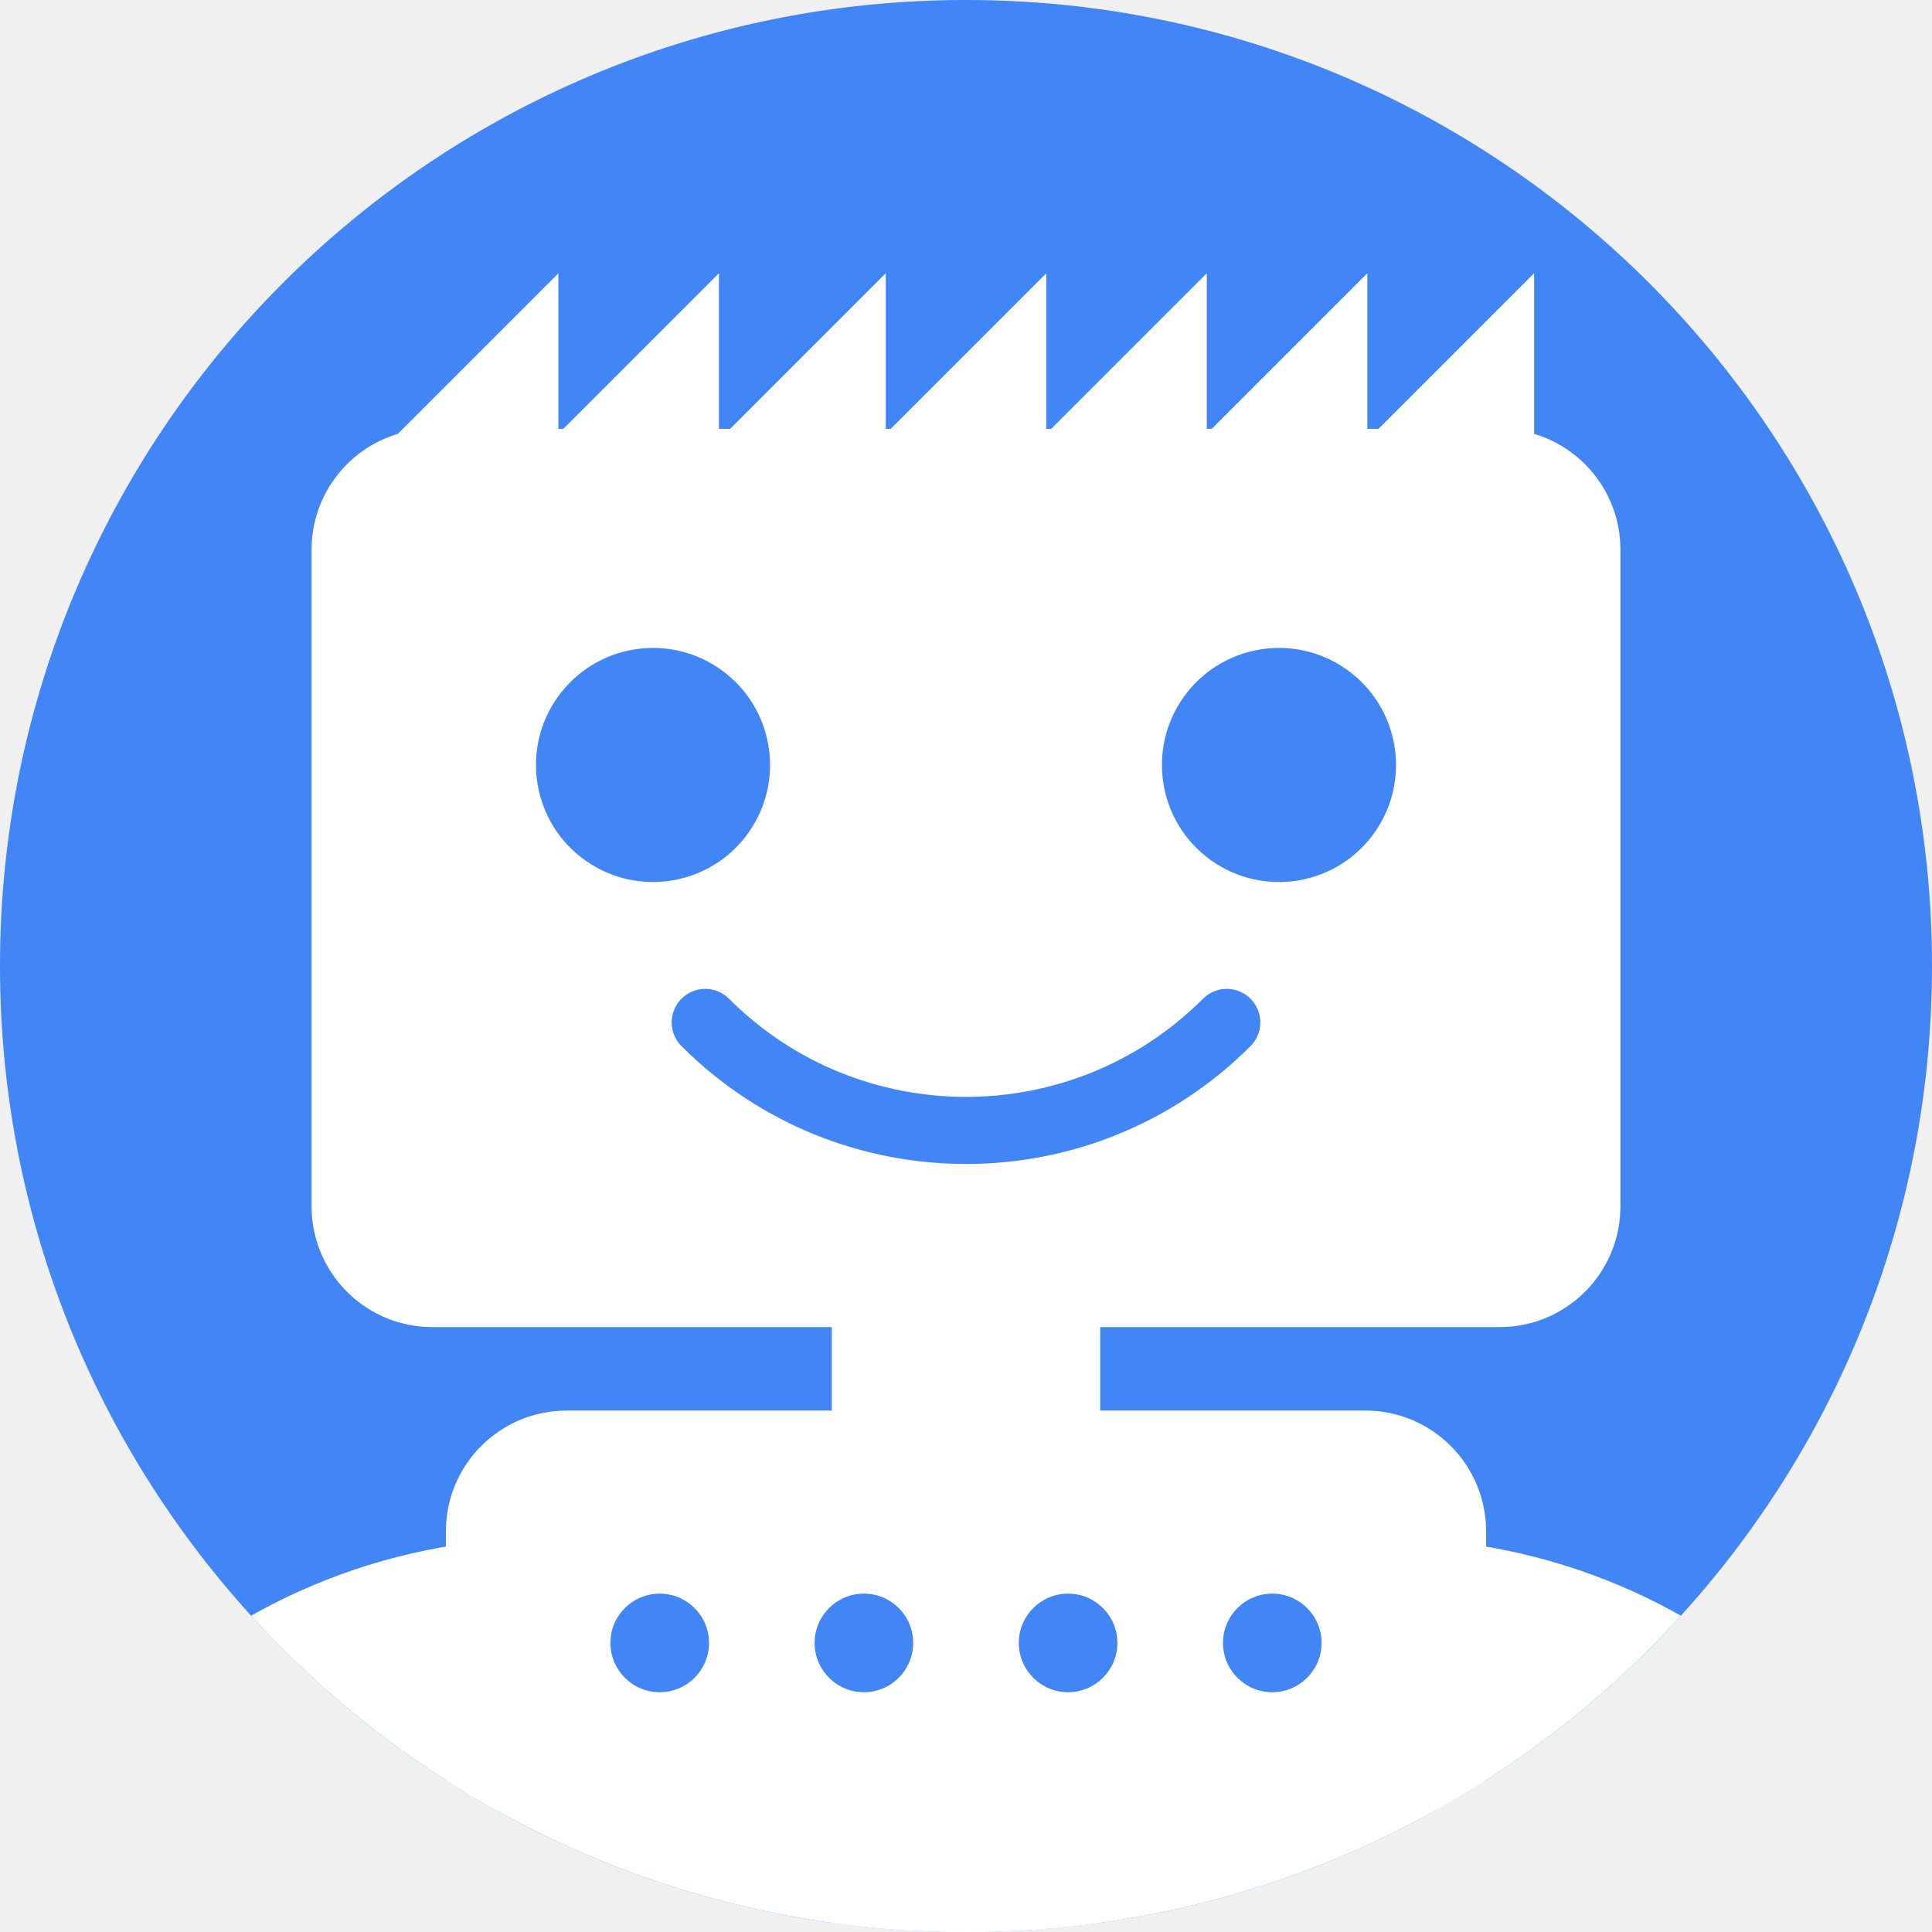
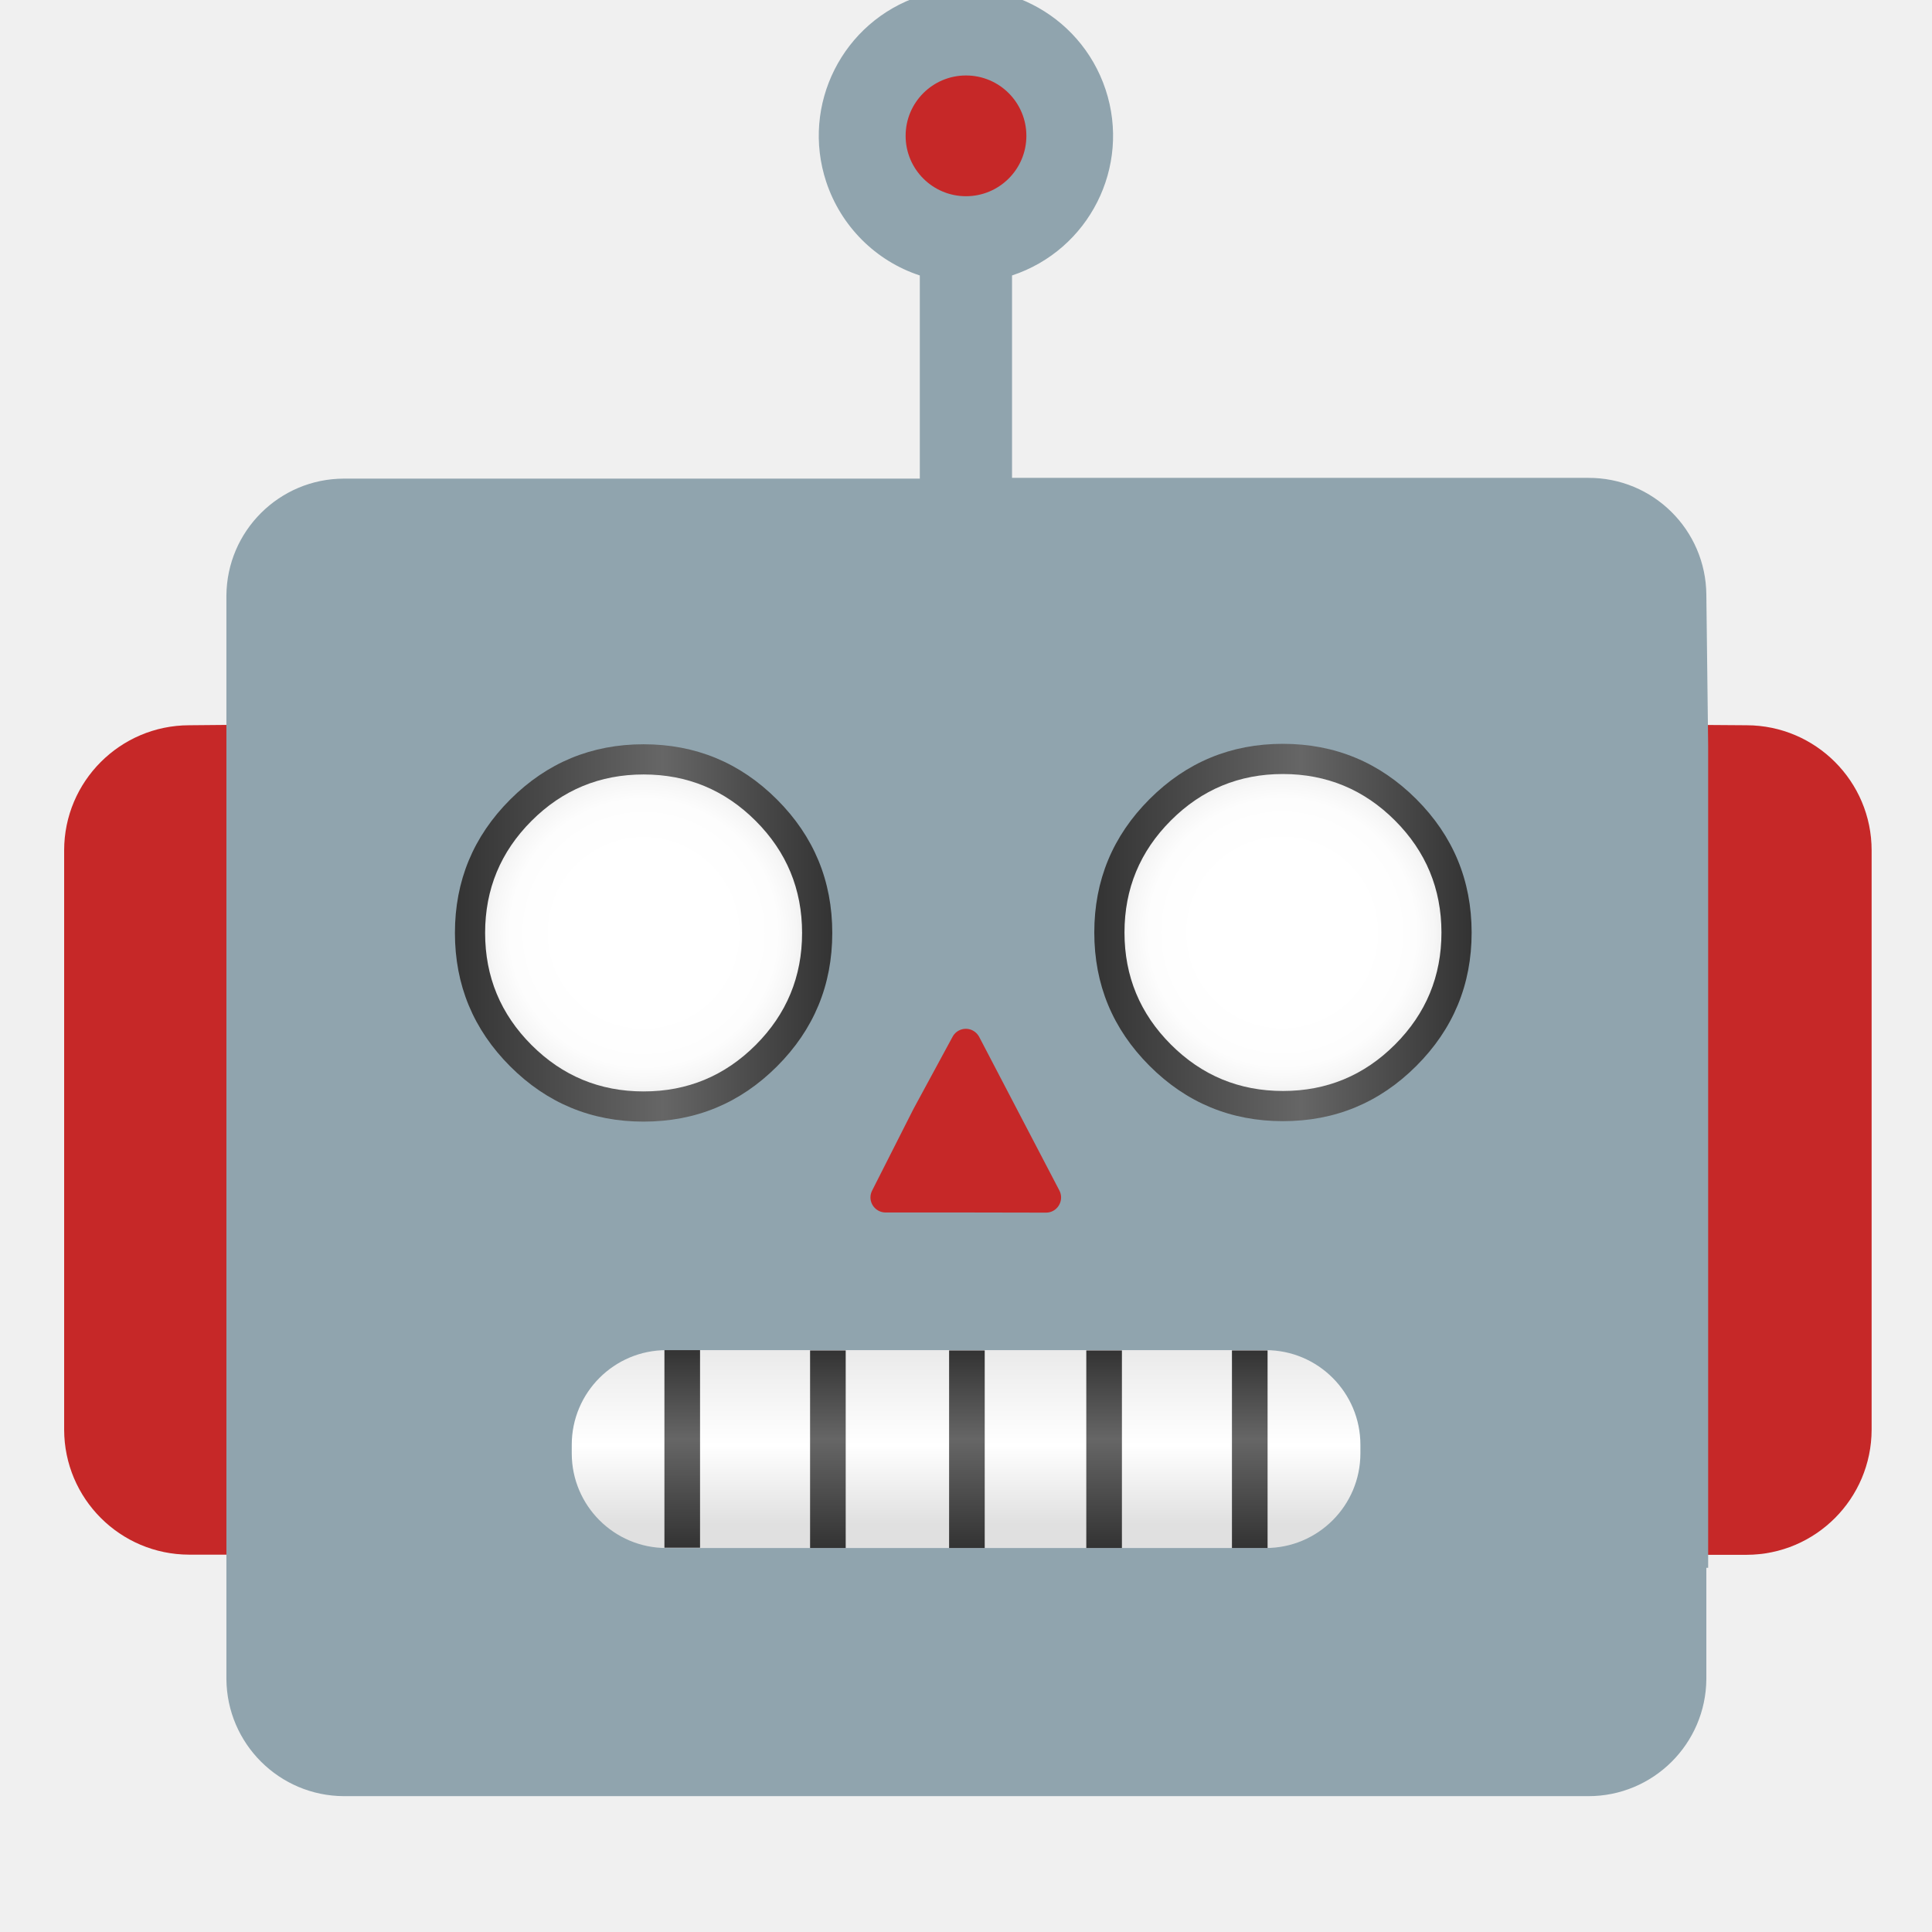
- <svg xmlns="http://www.w3.org/2000/svg" width="25px" viewBox="0 0 400 400">
+ <svg xmlns="http://www.w3.org/2000/svg" width="20px" height="20px" viewBox="0 5 128 128">
  <defs>
-     <style>.cls-1,.cls-2,.cls-3,.cls-4{fill:none}.cls-2{stroke:#4285f4;stroke-width:13.891px}.cls-2,.cls-3{stroke-linecap:round}.cls-2,.cls-3,.cls-4{stroke-miterlimit:10}.cls-5{clip-path:url(#clippath)}.cls-6{fill:#fff}.cls-7{fill:#4285f4}.cls-3,.cls-4{stroke:#fff;stroke-width:55.565px}</style>
-     <clipPath id="clippath">
-       <circle class="cls-1" cx="200" cy="200" r="200" />
-     </clipPath>
+     <linearGradient id="SVGID_1_" gradientTransform="matrix(1 0 0 -1 0 0)" gradientUnits="userSpaceOnUse" x1="64.005" x2="64.005" y1="-107.56" y2="-94.45">
+       <stop offset="0.12" stop-color="#E0E0E0" />
+       <stop offset="0.52" stop-color="#FFFFFF" />
+       <stop offset="1" stop-color="#EAEAEA" />
+     </linearGradient>
+     <linearGradient id="SVGID_2_" gradientTransform="matrix(1 0 0 -1 0 0)" gradientUnits="userSpaceOnUse" x1="54.85" x2="54.85" y1="-107.56" y2="-94.47">
+       <stop offset="0" stop-color="#333333" />
+       <stop offset="0.55" stop-color="#666666" />
+       <stop offset="1" stop-color="#333333" />
+     </linearGradient>
+     <linearGradient id="SVGID_3_" gradientTransform="matrix(1 0 0 -1 0 0)" gradientUnits="userSpaceOnUse" x1="64.06" x2="64.06" y1="-107.56" y2="-94.47">
+       <stop offset="0" stop-color="#333333" />
+       <stop offset="0.55" stop-color="#666666" />
+       <stop offset="1" stop-color="#333333" />
+     </linearGradient>
+     <linearGradient id="SVGID_4_" gradientTransform="matrix(1 0 0 -1 0 0)" gradientUnits="userSpaceOnUse" x1="73.15" x2="73.15" y1="-107.56" y2="-94.47">
+       <stop offset="0" stop-color="#333333" />
+       <stop offset="0.55" stop-color="#666666" />
+       <stop offset="1" stop-color="#333333" />
+     </linearGradient>
+     <linearGradient id="SVGID_5_" gradientTransform="matrix(1 0 0 -1 0 0)" gradientUnits="userSpaceOnUse" x1="82.8" x2="82.8" y1="-107.56" y2="-94.47">
+       <stop offset="0" stop-color="#333333" />
+       <stop offset="0.55" stop-color="#666666" />
+       <stop offset="1" stop-color="#333333" />
+     </linearGradient>
+     <linearGradient id="SVGID_6_" gradientTransform="matrix(1 0 0 -1 0 0)" gradientUnits="userSpaceOnUse" x1="45.2" x2="45.2" y1="-107.54" y2="-94.45">
+       <stop offset="0" stop-color="#333333" />
+       <stop offset="0.55" stop-color="#666666" />
+       <stop offset="1" stop-color="#333333" />
+     </linearGradient>
+     <radialGradient id="SVGID_7_" cx="42.64" cy="-66.81" gradientTransform="matrix(1 0 0 -1 0 0)" gradientUnits="userSpaceOnUse" r="11.5">
+       <stop offset="0.48" stop-color="#FFFFFF" />
+       <stop offset="0.77" stop-color="#FDFDFD" />
+       <stop offset="0.88" stop-color="#F6F6F6" />
+       <stop offset="0.96" stop-color="#EBEBEB" />
+       <stop offset="1" stop-color="#E0E0E0" />
+     </radialGradient>
+     <linearGradient id="SVGID_8_" gradientTransform="matrix(1 0 0 -1 0 0)" gradientUnits="userSpaceOnUse" x1="30.14" x2="55.14" y1="-66.81" y2="-66.81">
+       <stop offset="0" stop-color="#333333" />
+       <stop offset="0.55" stop-color="#666666" />
+       <stop offset="1" stop-color="#333333" />
+     </linearGradient>
+     <radialGradient id="SVGID_9_" cx="84.95" cy="-66.78" gradientTransform="matrix(1 0 0 -1 0 0)" gradientUnits="userSpaceOnUse" r="11.5">
+       <stop offset="0.48" stop-color="#FFFFFF" />
+       <stop offset="0.77" stop-color="#FDFDFD" />
+       <stop offset="0.88" stop-color="#F6F6F6" />
+       <stop offset="0.96" stop-color="#EBEBEB" />
+       <stop offset="1" stop-color="#E0E0E0" />
+     </radialGradient>
+     <linearGradient id="SVGID_10_" gradientTransform="matrix(1 0 0 -1 0 0)" gradientUnits="userSpaceOnUse" x1="72.45" x2="97.45" y1="-66.78" y2="-66.78">
+       <stop offset="0" stop-color="#333333" />
+       <stop offset="0.55" stop-color="#666666" />
+       <stop offset="1" stop-color="#333333" />
+     </linearGradient>
  </defs>
-   <g class="cls-5">
-     <path class="cls-7" d="M0 0h400v400H0z" />
-     <path class="cls-3" d="M383.932 443.523c0-53.74-43.565-97.305-97.304-97.305h-88.525" />
-     <path class="cls-3" d="M16.068 443.523c0-53.74 43.565-97.305 97.304-97.305h88.525" />
-     <path class="cls-4" d="M200 226.631v209.678" />
-     <path class="cls-6" d="M82.375 89.81h33.236V56.572L82.375 89.81zm33.236 0h33.236V56.572L115.611 89.81zm34.535 0h33.236V56.572L150.146 89.81zm33.236 0h33.236V56.572L183.382 89.81zm33.236 0h33.236V56.572L216.618 89.81zm33.236 0h33.236V56.572L249.854 89.81zm34.535 0h33.236V56.572L284.389 89.81z" />
-     <rect class="cls-6" x="64.508" y="88.791" width="270.985" height="185.97" rx="25.004" ry="25.004" />
-     <rect class="cls-6" x="92.319" y="292.042" width="215.362" height="221.749" rx="25.004" ry="25.004" />
-     <circle class="cls-7" cx="178.862" cy="340.15" r="10.206" />
-     <circle class="cls-7" cx="221.138" cy="340.15" r="10.206" />
-     <circle class="cls-7" cx="263.413" cy="340.15" r="10.206" />
-     <circle class="cls-7" cx="136.587" cy="340.15" r="10.206" />
-     <circle class="cls-7" cx="135.201" cy="158.382" r="24.232" transform="rotate(-54.516 135.2 158.382)" />
-     <circle class="cls-7" cx="264.799" cy="158.382" r="24.232" transform="rotate(-54.516 264.8 158.382)" />
-     <path class="cls-2" d="M253.99 211.682c-29.818 29.817-78.162 29.817-107.98 0" />
-   </g>
+   <path d="M12.53,53.05 C7.96,53.06 4.25,56.77 4.25,61.34 L4.25,99.72 C4.26,104.29 7.96,107.99 12.53,108 L18.08,108 L18.08,53 L12.53,53.05 Z" fill="#C62828" />
+   <path d="M115.72,53.05 C120.29,53.06 124,56.77 124,61.34 L124,99.72 C123.99,104.29 120.29,108 115.72,108.01 L110.17,108.01 L110.17,53.01 L115.72,53.05 Z" fill="#C62828" />
+   <path d="M113.17,54.41 L113.05,44.41 C113.02,40.11 109.52,36.64 105.22,36.66 L67.05,36.66 L67.05,23.25 C72.16,21.56 74.94,16.05 73.25,10.94 C71.56,5.83 66.05,3.05 60.94,4.74 C55.83,6.43 53.05,11.94 54.74,17.05 C55.71,19.98 58.01,22.29 60.94,23.25 L60.94,36.71 L22.78,36.71 C18.5,36.72 15.03,40.18 15,44.46 L15,116.24 C15.03,120.52 18.5,123.98 22.78,124 L105.22,124 C109.52,124.01 113.02,120.54 113.05,116.24 L113.05,108.87 L113.17,108.87 L113.17,54.41 Z" fill="#90A4AE" />
+   <path d="M64,18 C61.79,18 60,16.21 60,14 C60,11.79 61.79,10 64,10 C66.21,10 68,11.79 68,14 C68,16.21 66.21,18 64,18 Z" fill="#C62828" />
+   <path d="M44.15,94.45 L83.86,94.45 C87.32,94.45 90.13,97.26 90.13,100.72 L90.13,101.29 C90.13,104.75 87.32,107.56 83.86,107.56 L44.15,107.56 C40.69,107.56 37.88,104.75 37.88,101.29 L37.88,100.72 C37.88,97.26 40.69,94.45 44.15,94.45 Z" fill="url(#SVGID_1_)" />
+   <path d="M53.67,94.47 L56.03,94.47 L56.03,107.56 L53.67,107.56 L53.67,94.47 Z" fill="url(#SVGID_2_)" />
+   <path d="M62.88,94.47 L65.24,94.47 L65.24,107.56 L62.88,107.56 L62.88,94.47 Z" fill="url(#SVGID_3_)" />
+   <path d="M71.97,94.47 L74.33,94.47 L74.33,107.56 L71.97,107.56 L71.97,94.47 Z" fill="url(#SVGID_4_)" />
+   <path d="M81.62,94.47 L83.98,94.47 L83.98,107.56 L81.62,107.56 L81.62,94.47 Z" fill="url(#SVGID_5_)" />
+   <path d="M44.02,94.45 L46.38,94.45 L46.38,107.54 L44.02,107.54 L44.02,94.45 Z" fill="url(#SVGID_6_)" />
+   <path d="M64,85.33 L58.67,85.33 C58.12,85.33 57.67,84.88 57.67,84.33 C57.67,84.17 57.71,84.02 57.78,83.88 L60.52,78.47 L63.11,73.69 C63.37,73.2 63.98,73.02 64.46,73.28 C64.63,73.37 64.77,73.51 64.87,73.69 L67.48,78.69 L70.19,83.88 C70.44,84.37 70.25,84.97 69.76,85.23 C69.62,85.3 69.47,85.34 69.31,85.34 L64,85.33 Z" fill="#C62828" />
+   <path d="M54.14,66.81 A11.5 11.5 0 1 1 31.14,66.81 A11.5 11.5 0 1 1 54.14,66.81 Z" fill="url(#SVGID_7_)" />
+   <path d="M55.14,66.81 Q55.14,71.988 51.479,75.649 Q47.818,79.31 42.64,79.31 Q37.462,79.31 33.801,75.649 Q30.14,71.988 30.14,66.81 Q30.14,61.632 33.801,57.971 Q37.462,54.31 42.64,54.31 Q47.818,54.31 51.479,57.971 Q55.14,61.632 55.14,66.81 Z M53.14,66.81 Q53.14,62.461 50.065,59.385 Q46.989,56.31 42.64,56.31 Q38.291,56.31 35.215,59.385 Q32.14,62.461 32.14,66.81 Q32.14,71.159 35.215,74.235 Q38.291,77.31 42.64,77.31 Q46.989,77.31 50.065,74.235 Q53.14,71.159 53.14,66.81 Z" fill="url(#SVGID_8_)" />
+   <path d="M85,55.28 C78.65,55.28 73.5,60.43 73.5,66.78 C73.5,73.13 78.65,78.28 85,78.28 C91.35,78.28 96.5,73.13 96.5,66.78 L96.5,66.78 C96.49,60.43 91.35,55.29 85,55.28 Z" fill="url(#SVGID_9_)" />
+   <path d="M85.002,54.28 Q90.177,54.288 93.835,57.945 Q97.492,61.603 97.5,66.78 Q97.5,71.957 93.838,75.618 Q90.177,79.28 85,79.28 Q79.823,79.28 76.162,75.618 Q72.5,71.957 72.5,66.78 Q72.5,61.603 76.162,57.942 Q79.823,54.28 85,54.28 Z M85,56.28 L84.998,56.28 Q80.651,56.281 77.576,59.356 Q74.5,62.432 74.5,66.78 Q74.5,71.128 77.576,74.204 Q80.652,77.28 85,77.28 Q89.348,77.28 92.424,74.204 Q95.5,71.128 95.5,66.78 Q95.493,62.432 92.42,59.36 Q89.348,56.287 85,56.28 Z" fill="url(#SVGID_10_)" />
</svg>
